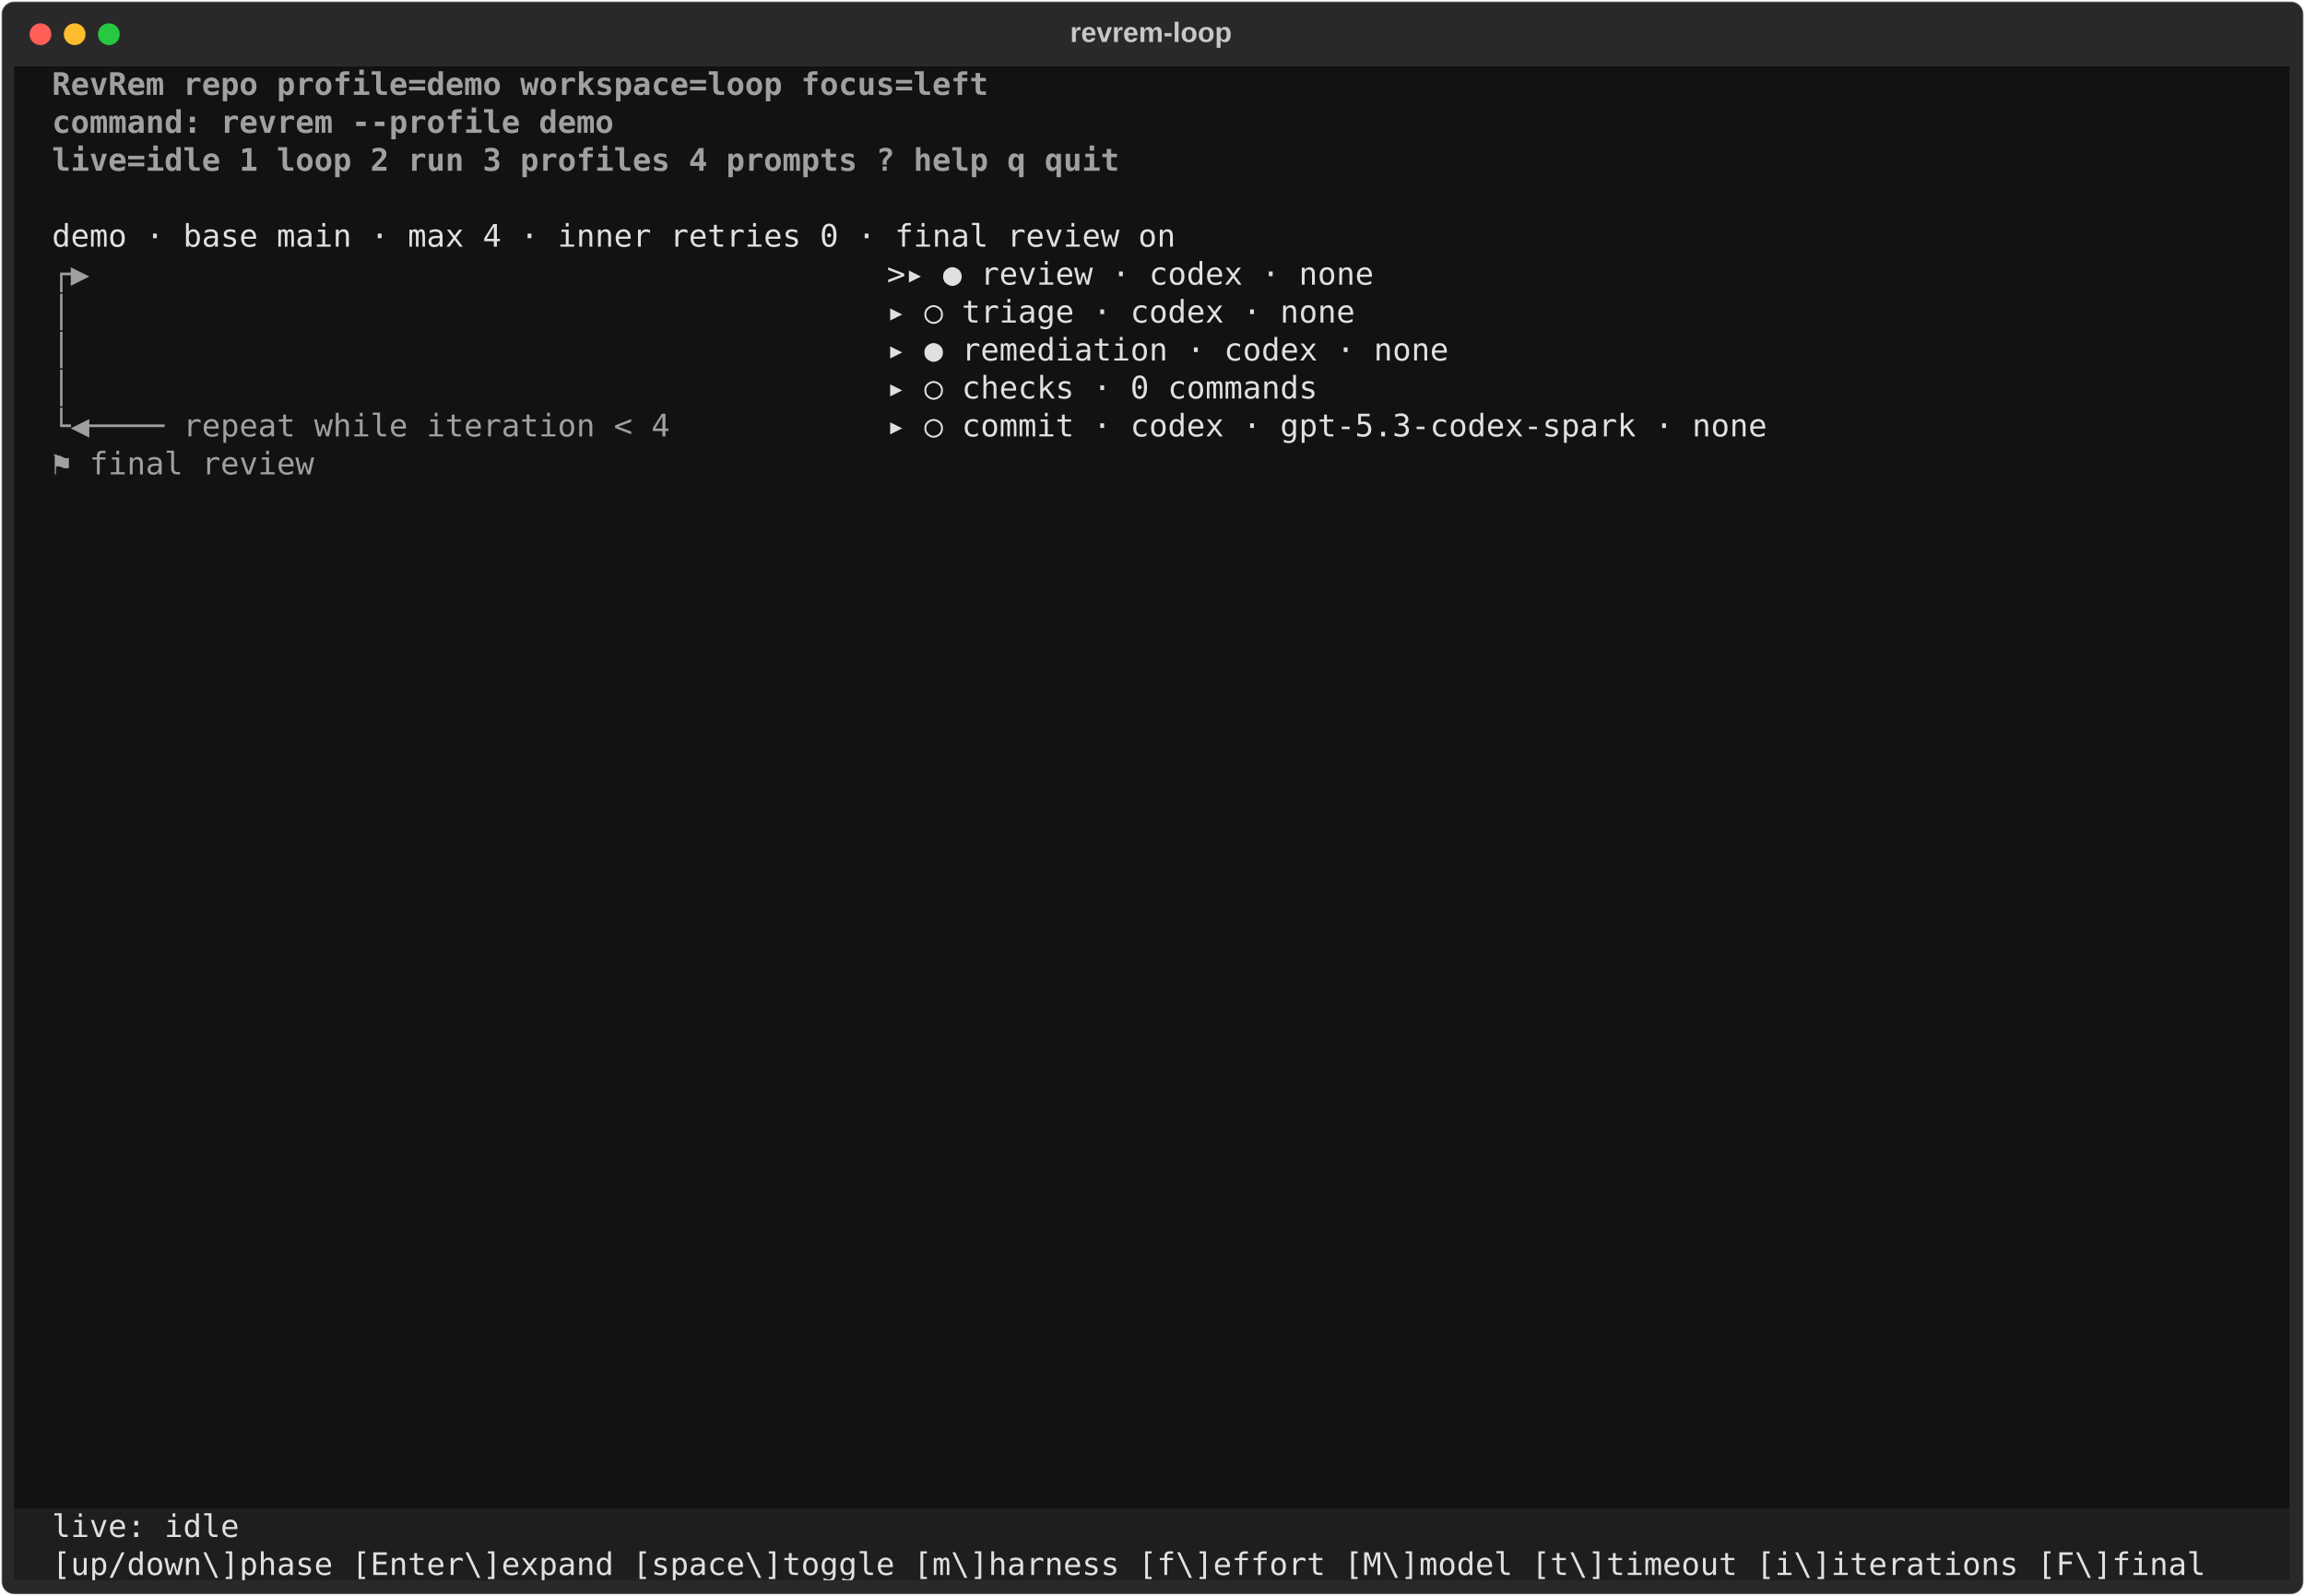
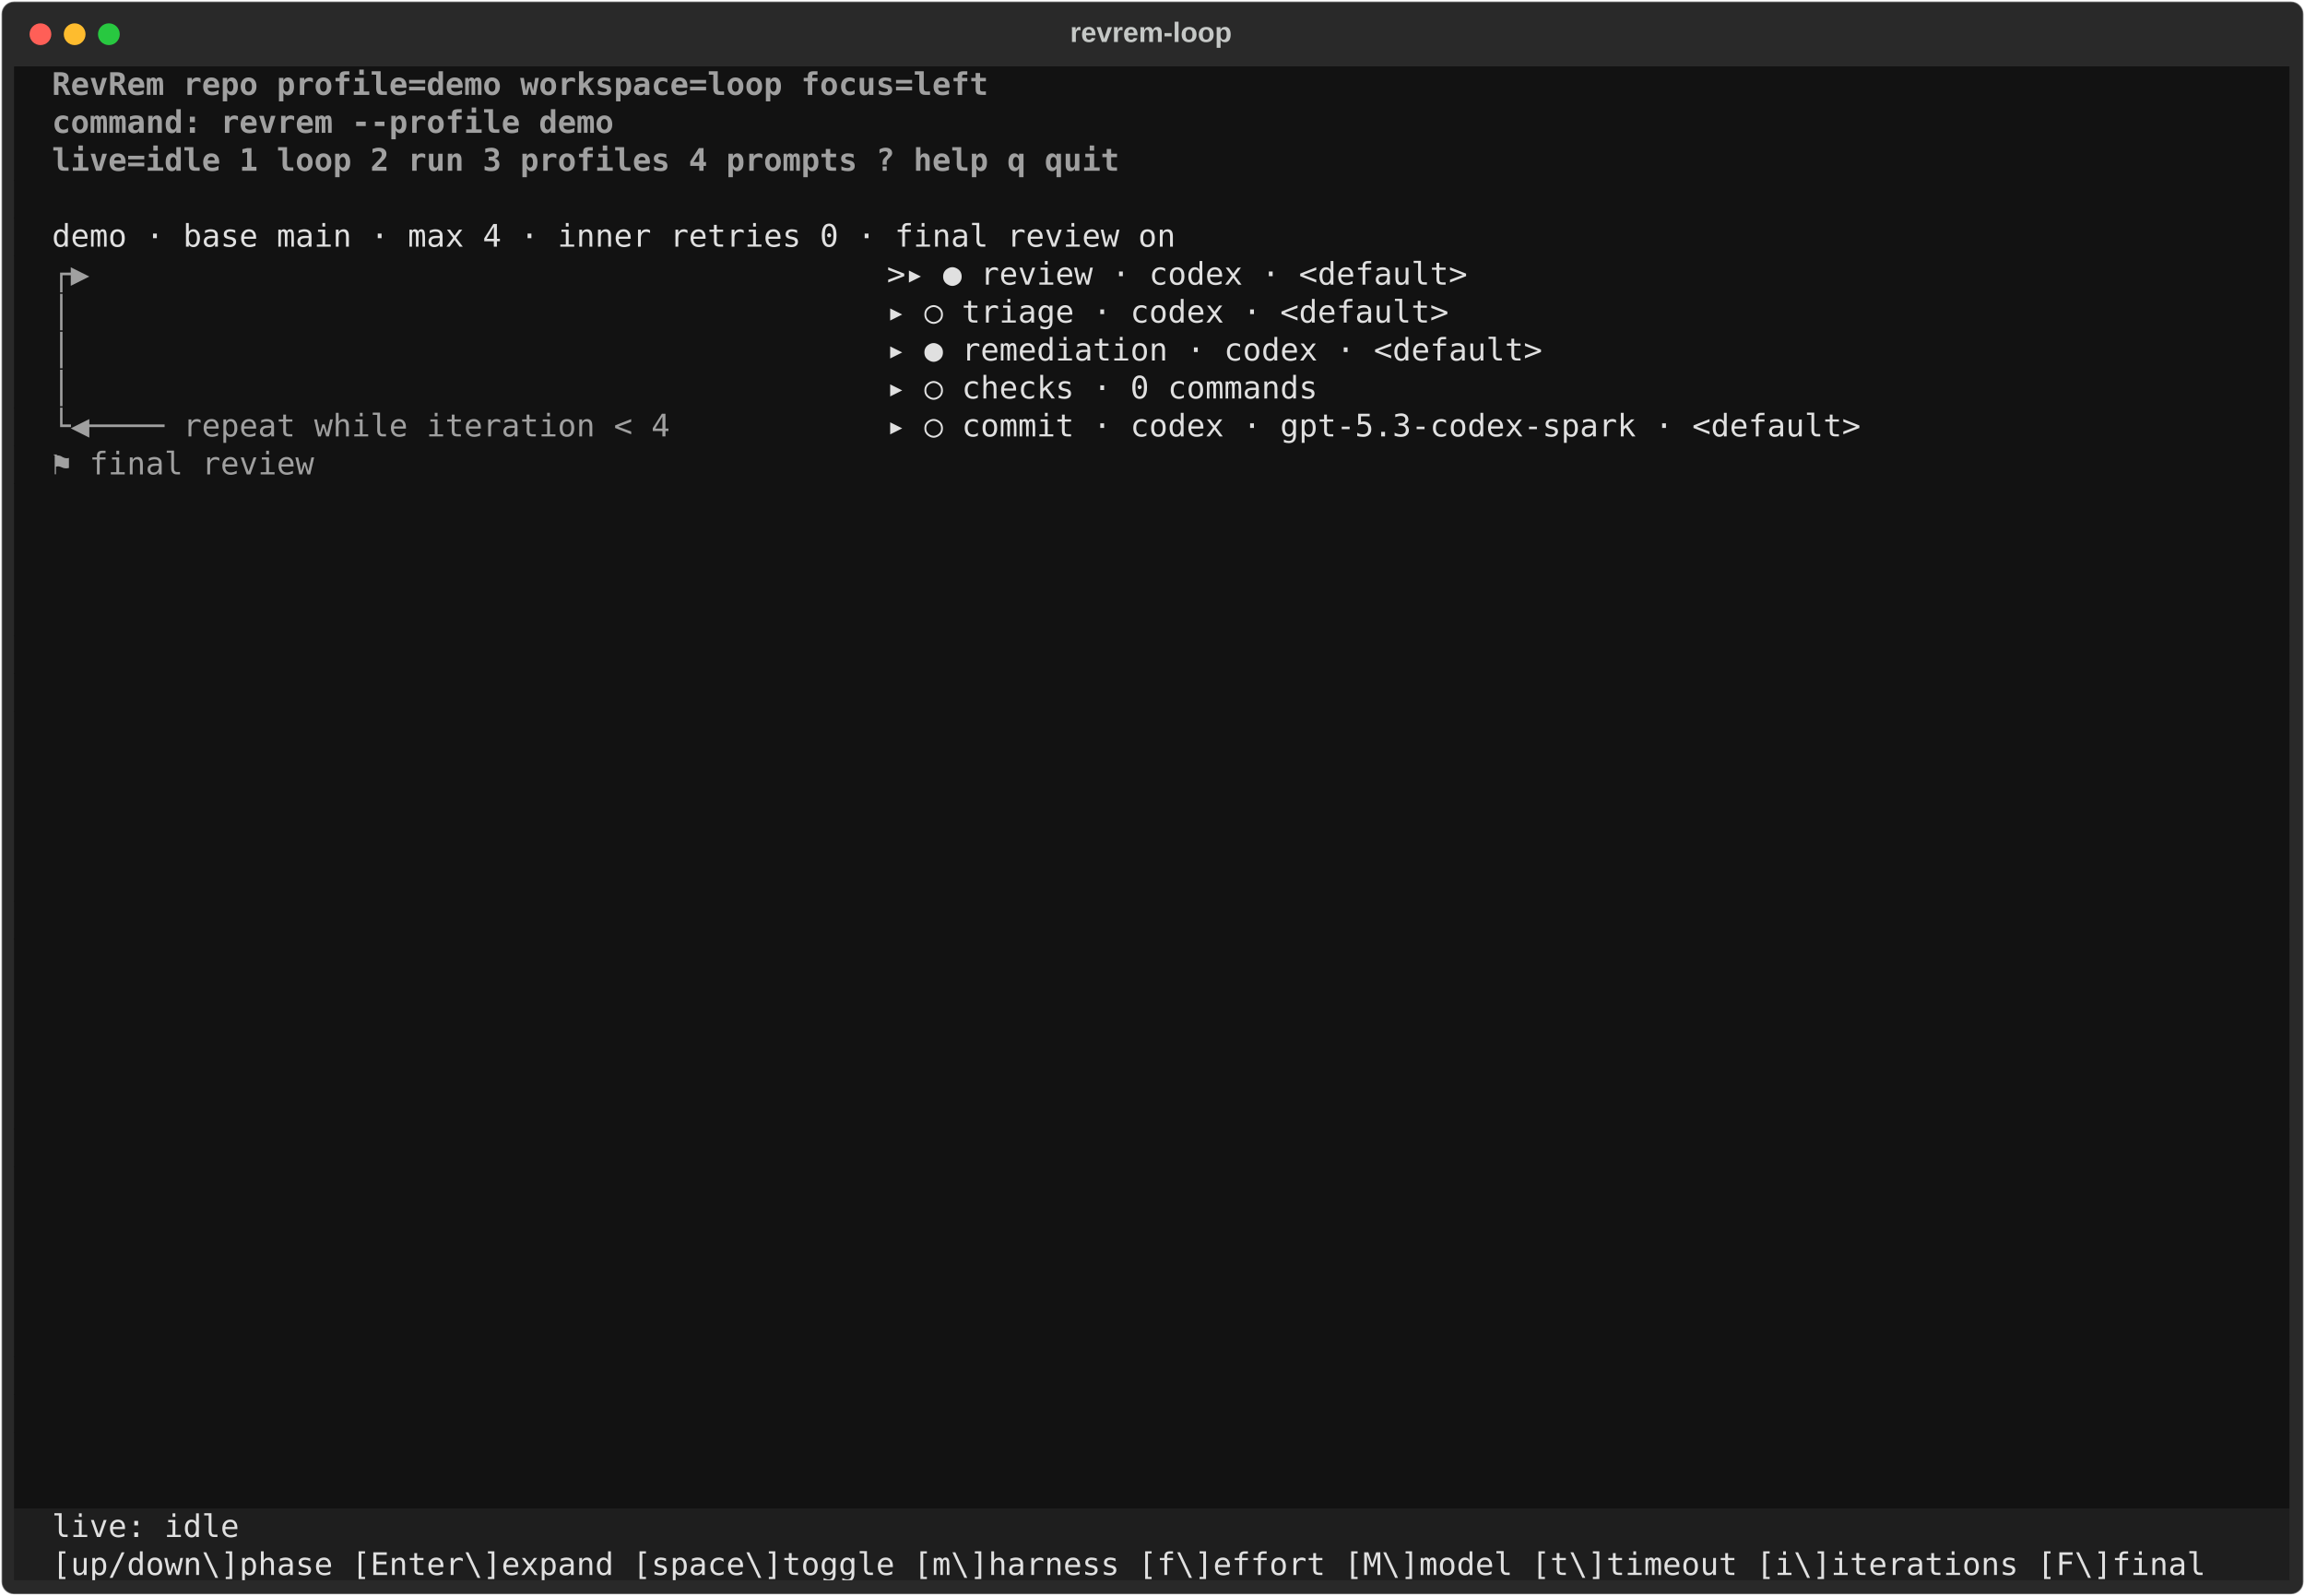
<svg xmlns="http://www.w3.org/2000/svg" class="rich-terminal" viewBox="0 0 1482 1026.0">
  <style>

    @font-face {
        font-family: "Fira Code";
        src: local("FiraCode-Regular"),
                url("https://cdnjs.cloudflare.com/ajax/libs/firacode/6.2.0/woff2/FiraCode-Regular.woff2") format("woff2"),
                url("https://cdnjs.cloudflare.com/ajax/libs/firacode/6.2.0/woff/FiraCode-Regular.woff") format("woff");
        font-style: normal;
        font-weight: 400;
    }
    @font-face {
        font-family: "Fira Code";
        src: local("FiraCode-Bold"),
                url("https://cdnjs.cloudflare.com/ajax/libs/firacode/6.2.0/woff2/FiraCode-Bold.woff2") format("woff2"),
                url("https://cdnjs.cloudflare.com/ajax/libs/firacode/6.2.0/woff/FiraCode-Bold.woff") format("woff");
        font-style: bold;
        font-weight: 700;
    }

    .terminal-ID-matrix {
        font-family: Fira Code, monospace;
        font-size: 20px;
        line-height: 24.4px;
        font-variant-east-asian: full-width;
    }

    .terminal-ID-title {
        font-size: 18px;
        font-weight: bold;
        font-family: arial;
    }

    .terminal-ID-r1 { fill: #c5c8c6 }
.terminal-ID-r2 { fill: #a0a0a0;font-weight: bold }
.terminal-ID-r3 { fill: #e0e0e0 }
.terminal-ID-r4 { fill: #a0a0a0 }
    </style>
  <defs>
    <clipPath id="terminal-ID-clip-terminal">
      <rect x="0" y="0" width="1463.0" height="975.0" />
    </clipPath>
    <clipPath id="terminal-ID-line-0">
      <rect x="0" y="1.5" width="1464" height="24.65" />
    </clipPath>
    <clipPath id="terminal-ID-line-1">
      <rect x="0" y="25.9" width="1464" height="24.65" />
    </clipPath>
    <clipPath id="terminal-ID-line-2">
      <rect x="0" y="50.3" width="1464" height="24.65" />
    </clipPath>
    <clipPath id="terminal-ID-line-3">
      <rect x="0" y="74.7" width="1464" height="24.65" />
    </clipPath>
    <clipPath id="terminal-ID-line-4">
      <rect x="0" y="99.1" width="1464" height="24.65" />
    </clipPath>
    <clipPath id="terminal-ID-line-5">
      <rect x="0" y="123.5" width="1464" height="24.65" />
    </clipPath>
    <clipPath id="terminal-ID-line-6">
      <rect x="0" y="147.9" width="1464" height="24.65" />
    </clipPath>
    <clipPath id="terminal-ID-line-7">
      <rect x="0" y="172.3" width="1464" height="24.65" />
    </clipPath>
    <clipPath id="terminal-ID-line-8">
      <rect x="0" y="196.7" width="1464" height="24.65" />
    </clipPath>
    <clipPath id="terminal-ID-line-9">
      <rect x="0" y="221.1" width="1464" height="24.65" />
    </clipPath>
    <clipPath id="terminal-ID-line-10">
      <rect x="0" y="245.5" width="1464" height="24.65" />
    </clipPath>
    <clipPath id="terminal-ID-line-11">
      <rect x="0" y="269.9" width="1464" height="24.65" />
    </clipPath>
    <clipPath id="terminal-ID-line-12">
      <rect x="0" y="294.3" width="1464" height="24.65" />
    </clipPath>
    <clipPath id="terminal-ID-line-13">
      <rect x="0" y="318.7" width="1464" height="24.65" />
    </clipPath>
    <clipPath id="terminal-ID-line-14">
      <rect x="0" y="343.1" width="1464" height="24.65" />
    </clipPath>
    <clipPath id="terminal-ID-line-15">
      <rect x="0" y="367.5" width="1464" height="24.65" />
    </clipPath>
    <clipPath id="terminal-ID-line-16">
      <rect x="0" y="391.9" width="1464" height="24.65" />
    </clipPath>
    <clipPath id="terminal-ID-line-17">
      <rect x="0" y="416.3" width="1464" height="24.65" />
    </clipPath>
    <clipPath id="terminal-ID-line-18">
      <rect x="0" y="440.7" width="1464" height="24.65" />
    </clipPath>
    <clipPath id="terminal-ID-line-19">
      <rect x="0" y="465.1" width="1464" height="24.65" />
    </clipPath>
    <clipPath id="terminal-ID-line-20">
      <rect x="0" y="489.5" width="1464" height="24.65" />
    </clipPath>
    <clipPath id="terminal-ID-line-21">
      <rect x="0" y="513.9" width="1464" height="24.65" />
    </clipPath>
    <clipPath id="terminal-ID-line-22">
      <rect x="0" y="538.3" width="1464" height="24.65" />
    </clipPath>
    <clipPath id="terminal-ID-line-23">
      <rect x="0" y="562.7" width="1464" height="24.65" />
    </clipPath>
    <clipPath id="terminal-ID-line-24">
      <rect x="0" y="587.1" width="1464" height="24.65" />
    </clipPath>
    <clipPath id="terminal-ID-line-25">
      <rect x="0" y="611.5" width="1464" height="24.65" />
    </clipPath>
    <clipPath id="terminal-ID-line-26">
      <rect x="0" y="635.9" width="1464" height="24.65" />
    </clipPath>
    <clipPath id="terminal-ID-line-27">
      <rect x="0" y="660.3" width="1464" height="24.65" />
    </clipPath>
    <clipPath id="terminal-ID-line-28">
      <rect x="0" y="684.7" width="1464" height="24.65" />
    </clipPath>
    <clipPath id="terminal-ID-line-29">
      <rect x="0" y="709.1" width="1464" height="24.65" />
    </clipPath>
    <clipPath id="terminal-ID-line-30">
      <rect x="0" y="733.5" width="1464" height="24.65" />
    </clipPath>
    <clipPath id="terminal-ID-line-31">
      <rect x="0" y="757.9" width="1464" height="24.65" />
    </clipPath>
    <clipPath id="terminal-ID-line-32">
      <rect x="0" y="782.3" width="1464" height="24.65" />
    </clipPath>
    <clipPath id="terminal-ID-line-33">
      <rect x="0" y="806.7" width="1464" height="24.65" />
    </clipPath>
    <clipPath id="terminal-ID-line-34">
      <rect x="0" y="831.1" width="1464" height="24.65" />
    </clipPath>
    <clipPath id="terminal-ID-line-35">
      <rect x="0" y="855.5" width="1464" height="24.65" />
    </clipPath>
    <clipPath id="terminal-ID-line-36">
      <rect x="0" y="879.9" width="1464" height="24.65" />
    </clipPath>
    <clipPath id="terminal-ID-line-37">
      <rect x="0" y="904.3" width="1464" height="24.65" />
    </clipPath>
    <clipPath id="terminal-ID-line-38">
      <rect x="0" y="928.7" width="1464" height="24.65" />
    </clipPath>
  </defs>
  <rect fill="#292929" stroke="rgba(255,255,255,0.35)" stroke-width="1" x="1" y="1" width="1480" height="1024" rx="8" />
  <text class="terminal-ID-title" fill="#c5c8c6" text-anchor="middle" x="740" y="27">revrem-loop</text>
  <g transform="translate(26,22)">
    <circle cx="0" cy="0" r="7" fill="#ff5f57" />
    <circle cx="22" cy="0" r="7" fill="#febc2e" />
    <circle cx="44" cy="0" r="7" fill="#28c840" />
  </g>
  <g transform="translate(9, 41)" clip-path="url(#terminal-ID-clip-terminal)">
    <rect fill="#121212" x="0" y="1.5" width="24.4" height="24.65" shape-rendering="crispEdges" />
    <rect fill="#121212" x="24.4" y="1.5" width="658.8" height="24.65" shape-rendering="crispEdges" />
    <rect fill="#121212" x="683.2" y="1.5" width="780.8" height="24.65" shape-rendering="crispEdges" />
    <rect fill="#121212" x="0" y="25.9" width="24.4" height="24.65" shape-rendering="crispEdges" />
    <rect fill="#121212" x="24.4" y="25.9" width="366" height="24.65" shape-rendering="crispEdges" />
    <rect fill="#121212" x="390.4" y="25.9" width="1073.6" height="24.65" shape-rendering="crispEdges" />
    <rect fill="#121212" x="0" y="50.3" width="24.4" height="24.65" shape-rendering="crispEdges" />
    <rect fill="#121212" x="24.4" y="50.3" width="732" height="24.65" shape-rendering="crispEdges" />
    <rect fill="#121212" x="756.4" y="50.3" width="707.6" height="24.65" shape-rendering="crispEdges" />
    <rect fill="#121212" x="0" y="74.7" width="24.4" height="24.65" shape-rendering="crispEdges" />
    <rect fill="#121212" x="24.4" y="74.7" width="1415.2" height="24.65" shape-rendering="crispEdges" />
    <rect fill="#121212" x="1439.6" y="74.7" width="24.4" height="24.65" shape-rendering="crispEdges" />
    <rect fill="#121212" x="0" y="99.1" width="24.4" height="24.65" shape-rendering="crispEdges" />
    <rect fill="#121212" x="24.4" y="99.1" width="732" height="24.65" shape-rendering="crispEdges" />
    <rect fill="#121212" x="756.4" y="99.1" width="707.6" height="24.65" shape-rendering="crispEdges" />
    <rect fill="#121212" x="0" y="123.5" width="24.4" height="24.65" shape-rendering="crispEdges" />
    <rect fill="#121212" x="24.4" y="123.5" width="24.4" height="24.65" shape-rendering="crispEdges" />
    <rect fill="#121212" x="48.8" y="123.5" width="512.4" height="24.65" shape-rendering="crispEdges" />
-     <rect fill="#121212" x="561.2" y="123.5" width="317.2" height="24.65" shape-rendering="crispEdges" />
-     <rect fill="#121212" x="878.4" y="123.5" width="585.6" height="24.65" shape-rendering="crispEdges" />
+     <rect fill="#121212" x="561.2" y="123.5" width="378.2" height="24.65" shape-rendering="crispEdges" />
+     <rect fill="#121212" x="939.4" y="123.5" width="524.6" height="24.65" shape-rendering="crispEdges" />
    <rect fill="#121212" x="0" y="147.9" width="24.4" height="24.65" shape-rendering="crispEdges" />
    <rect fill="#121212" x="24.4" y="147.9" width="12.2" height="24.65" shape-rendering="crispEdges" />
    <rect fill="#121212" x="36.6" y="147.9" width="524.6" height="24.65" shape-rendering="crispEdges" />
-     <rect fill="#121212" x="561.2" y="147.9" width="317.2" height="24.65" shape-rendering="crispEdges" />
-     <rect fill="#121212" x="878.4" y="147.9" width="585.6" height="24.65" shape-rendering="crispEdges" />
+     <rect fill="#121212" x="561.2" y="147.9" width="378.2" height="24.65" shape-rendering="crispEdges" />
+     <rect fill="#121212" x="939.4" y="147.9" width="524.6" height="24.65" shape-rendering="crispEdges" />
    <rect fill="#121212" x="0" y="172.3" width="24.4" height="24.65" shape-rendering="crispEdges" />
    <rect fill="#121212" x="24.4" y="172.3" width="12.2" height="24.65" shape-rendering="crispEdges" />
    <rect fill="#121212" x="36.6" y="172.3" width="524.6" height="24.65" shape-rendering="crispEdges" />
-     <rect fill="#121212" x="561.2" y="172.3" width="378.2" height="24.65" shape-rendering="crispEdges" />
-     <rect fill="#121212" x="939.4" y="172.3" width="524.6" height="24.65" shape-rendering="crispEdges" />
+     <rect fill="#121212" x="561.2" y="172.3" width="439.2" height="24.65" shape-rendering="crispEdges" />
+     <rect fill="#121212" x="1000.4" y="172.3" width="463.6" height="24.65" shape-rendering="crispEdges" />
    <rect fill="#121212" x="0" y="196.7" width="24.4" height="24.65" shape-rendering="crispEdges" />
    <rect fill="#121212" x="24.4" y="196.7" width="12.2" height="24.65" shape-rendering="crispEdges" />
    <rect fill="#121212" x="36.6" y="196.7" width="524.6" height="24.65" shape-rendering="crispEdges" />
    <rect fill="#121212" x="561.2" y="196.7" width="292.8" height="24.65" shape-rendering="crispEdges" />
    <rect fill="#121212" x="854" y="196.7" width="610" height="24.65" shape-rendering="crispEdges" />
    <rect fill="#121212" x="0" y="221.1" width="24.4" height="24.65" shape-rendering="crispEdges" />
    <rect fill="#121212" x="24.4" y="221.1" width="402.6" height="24.65" shape-rendering="crispEdges" />
    <rect fill="#121212" x="427" y="221.1" width="134.2" height="24.65" shape-rendering="crispEdges" />
-     <rect fill="#121212" x="561.2" y="221.1" width="585.6" height="24.65" shape-rendering="crispEdges" />
-     <rect fill="#121212" x="1146.8" y="221.1" width="317.2" height="24.65" shape-rendering="crispEdges" />
+     <rect fill="#121212" x="561.2" y="221.1" width="646.6" height="24.65" shape-rendering="crispEdges" />
+     <rect fill="#121212" x="1207.8" y="221.1" width="256.2" height="24.65" shape-rendering="crispEdges" />
    <rect fill="#121212" x="0" y="245.5" width="24.4" height="24.65" shape-rendering="crispEdges" />
    <rect fill="#121212" x="24.4" y="245.5" width="170.8" height="24.65" shape-rendering="crispEdges" />
    <rect fill="#121212" x="195.2" y="245.5" width="1268.8" height="24.65" shape-rendering="crispEdges" />
    <rect fill="#121212" x="0" y="269.9" width="1464" height="24.65" shape-rendering="crispEdges" />
    <rect fill="#121212" x="0" y="294.3" width="1464" height="24.65" shape-rendering="crispEdges" />
    <rect fill="#121212" x="0" y="318.7" width="1464" height="24.65" shape-rendering="crispEdges" />
    <rect fill="#121212" x="0" y="343.1" width="1464" height="24.65" shape-rendering="crispEdges" />
    <rect fill="#121212" x="0" y="367.5" width="1464" height="24.65" shape-rendering="crispEdges" />
    <rect fill="#121212" x="0" y="391.9" width="1464" height="24.65" shape-rendering="crispEdges" />
    <rect fill="#121212" x="0" y="416.3" width="1464" height="24.65" shape-rendering="crispEdges" />
    <rect fill="#121212" x="0" y="440.7" width="1464" height="24.65" shape-rendering="crispEdges" />
    <rect fill="#121212" x="0" y="465.1" width="1464" height="24.65" shape-rendering="crispEdges" />
    <rect fill="#121212" x="0" y="489.5" width="1464" height="24.65" shape-rendering="crispEdges" />
    <rect fill="#121212" x="0" y="513.9" width="1464" height="24.65" shape-rendering="crispEdges" />
    <rect fill="#121212" x="0" y="538.3" width="1464" height="24.65" shape-rendering="crispEdges" />
    <rect fill="#121212" x="0" y="562.7" width="1464" height="24.65" shape-rendering="crispEdges" />
    <rect fill="#121212" x="0" y="587.1" width="1464" height="24.65" shape-rendering="crispEdges" />
    <rect fill="#121212" x="0" y="611.5" width="1464" height="24.65" shape-rendering="crispEdges" />
    <rect fill="#121212" x="0" y="635.9" width="1464" height="24.65" shape-rendering="crispEdges" />
    <rect fill="#121212" x="0" y="660.3" width="1464" height="24.65" shape-rendering="crispEdges" />
    <rect fill="#121212" x="0" y="684.7" width="1464" height="24.65" shape-rendering="crispEdges" />
    <rect fill="#121212" x="0" y="709.1" width="1464" height="24.65" shape-rendering="crispEdges" />
    <rect fill="#121212" x="0" y="733.5" width="1464" height="24.65" shape-rendering="crispEdges" />
    <rect fill="#121212" x="0" y="757.9" width="1464" height="24.65" shape-rendering="crispEdges" />
    <rect fill="#121212" x="0" y="782.3" width="1464" height="24.65" shape-rendering="crispEdges" />
    <rect fill="#121212" x="0" y="806.7" width="1464" height="24.65" shape-rendering="crispEdges" />
    <rect fill="#121212" x="0" y="831.1" width="1464" height="24.65" shape-rendering="crispEdges" />
    <rect fill="#121212" x="0" y="855.5" width="1464" height="24.65" shape-rendering="crispEdges" />
    <rect fill="#121212" x="0" y="879.9" width="1464" height="24.65" shape-rendering="crispEdges" />
    <rect fill="#121212" x="0" y="904.3" width="1464" height="24.65" shape-rendering="crispEdges" />
    <rect fill="#1e1e1e" x="0" y="928.7" width="24.4" height="24.65" shape-rendering="crispEdges" />
    <rect fill="#1e1e1e" x="24.4" y="928.7" width="122" height="24.65" shape-rendering="crispEdges" />
    <rect fill="#1e1e1e" x="146.4" y="928.7" width="1317.6" height="24.65" shape-rendering="crispEdges" />
    <rect fill="#1e1e1e" x="0" y="953.1" width="24.4" height="24.65" shape-rendering="crispEdges" />
    <rect fill="#1e1e1e" x="24.4" y="953.1" width="1403" height="24.65" shape-rendering="crispEdges" />
    <rect fill="#1e1e1e" x="1427.4" y="953.1" width="36.6" height="24.65" shape-rendering="crispEdges" />
    <g class="terminal-ID-matrix">
      <text class="terminal-ID-r2" x="24.4" y="20" textLength="658.8" clip-path="url(#terminal-ID-line-0)">RevRem  repo  profile=demo  workspace=loop  focus=left</text>
      <text class="terminal-ID-r1" x="1464" y="20" textLength="12.2" clip-path="url(#terminal-ID-line-0)">
</text>
      <text class="terminal-ID-r2" x="24.4" y="44.4" textLength="366" clip-path="url(#terminal-ID-line-1)">command: revrem --profile demo</text>
      <text class="terminal-ID-r1" x="1464" y="44.4" textLength="12.2" clip-path="url(#terminal-ID-line-1)">
</text>
      <text class="terminal-ID-r2" x="24.4" y="68.8" textLength="732" clip-path="url(#terminal-ID-line-2)">live=idle  1 loop 2 run 3 profiles 4 prompts  ? help  q quit</text>
      <text class="terminal-ID-r1" x="1464" y="68.8" textLength="12.2" clip-path="url(#terminal-ID-line-2)">
</text>
      <text class="terminal-ID-r1" x="1464" y="93.2" textLength="12.2" clip-path="url(#terminal-ID-line-3)">
</text>
      <text class="terminal-ID-r3" x="24.4" y="117.6" textLength="732" clip-path="url(#terminal-ID-line-4)">demo · base main · max 4 · inner retries 0 · final review on</text>
      <text class="terminal-ID-r1" x="1464" y="117.6" textLength="12.2" clip-path="url(#terminal-ID-line-4)">
</text>
      <text class="terminal-ID-r4" x="24.4" y="142" textLength="24.4" clip-path="url(#terminal-ID-line-5)">┌▶</text>
-       <text class="terminal-ID-r3" x="561.2" y="142" textLength="317.2" clip-path="url(#terminal-ID-line-5)">&gt;▸ ● review · codex · none</text>
+       <text class="terminal-ID-r3" x="561.2" y="142" textLength="378.2" clip-path="url(#terminal-ID-line-5)">&gt;▸ ● review · codex · &lt;default&gt;</text>
      <text class="terminal-ID-r1" x="1464" y="142" textLength="12.2" clip-path="url(#terminal-ID-line-5)">
</text>
      <text class="terminal-ID-r4" x="24.4" y="166.4" textLength="12.2" clip-path="url(#terminal-ID-line-6)">│</text>
-       <text class="terminal-ID-r3" x="561.2" y="166.4" textLength="317.2" clip-path="url(#terminal-ID-line-6)"> ▸ ○ triage · codex · none</text>
+       <text class="terminal-ID-r3" x="561.2" y="166.4" textLength="378.2" clip-path="url(#terminal-ID-line-6)"> ▸ ○ triage · codex · &lt;default&gt;</text>
      <text class="terminal-ID-r1" x="1464" y="166.4" textLength="12.2" clip-path="url(#terminal-ID-line-6)">
</text>
      <text class="terminal-ID-r4" x="24.4" y="190.8" textLength="12.2" clip-path="url(#terminal-ID-line-7)">│</text>
-       <text class="terminal-ID-r3" x="561.2" y="190.8" textLength="378.2" clip-path="url(#terminal-ID-line-7)"> ▸ ● remediation · codex · none</text>
+       <text class="terminal-ID-r3" x="561.2" y="190.8" textLength="439.2" clip-path="url(#terminal-ID-line-7)"> ▸ ● remediation · codex · &lt;default&gt;</text>
      <text class="terminal-ID-r1" x="1464" y="190.8" textLength="12.2" clip-path="url(#terminal-ID-line-7)">
</text>
      <text class="terminal-ID-r4" x="24.4" y="215.2" textLength="12.2" clip-path="url(#terminal-ID-line-8)">│</text>
      <text class="terminal-ID-r3" x="561.2" y="215.2" textLength="292.8" clip-path="url(#terminal-ID-line-8)"> ▸ ○ checks · 0 commands</text>
      <text class="terminal-ID-r1" x="1464" y="215.2" textLength="12.2" clip-path="url(#terminal-ID-line-8)">
</text>
      <text class="terminal-ID-r4" x="24.4" y="239.6" textLength="402.6" clip-path="url(#terminal-ID-line-9)">└◀──── repeat while iteration &lt; 4</text>
-       <text class="terminal-ID-r3" x="561.2" y="239.6" textLength="585.6" clip-path="url(#terminal-ID-line-9)"> ▸ ○ commit · codex · gpt-5.3-codex-spark · none</text>
+       <text class="terminal-ID-r3" x="561.2" y="239.6" textLength="646.6" clip-path="url(#terminal-ID-line-9)"> ▸ ○ commit · codex · gpt-5.3-codex-spark · &lt;default&gt;</text>
      <text class="terminal-ID-r1" x="1464" y="239.6" textLength="12.2" clip-path="url(#terminal-ID-line-9)">
</text>
      <text class="terminal-ID-r4" x="24.4" y="264" textLength="170.8" clip-path="url(#terminal-ID-line-10)">⚑ final review</text>
      <text class="terminal-ID-r1" x="1464" y="264" textLength="12.2" clip-path="url(#terminal-ID-line-10)">
</text>
      <text class="terminal-ID-r1" x="1464" y="288.4" textLength="12.2" clip-path="url(#terminal-ID-line-11)">
</text>
      <text class="terminal-ID-r1" x="1464" y="312.8" textLength="12.2" clip-path="url(#terminal-ID-line-12)">
</text>
      <text class="terminal-ID-r1" x="1464" y="337.2" textLength="12.2" clip-path="url(#terminal-ID-line-13)">
</text>
      <text class="terminal-ID-r1" x="1464" y="361.6" textLength="12.2" clip-path="url(#terminal-ID-line-14)">
</text>
      <text class="terminal-ID-r1" x="1464" y="386" textLength="12.2" clip-path="url(#terminal-ID-line-15)">
</text>
      <text class="terminal-ID-r1" x="1464" y="410.4" textLength="12.2" clip-path="url(#terminal-ID-line-16)">
</text>
      <text class="terminal-ID-r1" x="1464" y="434.8" textLength="12.2" clip-path="url(#terminal-ID-line-17)">
</text>
      <text class="terminal-ID-r1" x="1464" y="459.2" textLength="12.2" clip-path="url(#terminal-ID-line-18)">
</text>
      <text class="terminal-ID-r1" x="1464" y="483.6" textLength="12.2" clip-path="url(#terminal-ID-line-19)">
</text>
      <text class="terminal-ID-r1" x="1464" y="508" textLength="12.2" clip-path="url(#terminal-ID-line-20)">
</text>
      <text class="terminal-ID-r1" x="1464" y="532.4" textLength="12.2" clip-path="url(#terminal-ID-line-21)">
</text>
      <text class="terminal-ID-r1" x="1464" y="556.8" textLength="12.2" clip-path="url(#terminal-ID-line-22)">
</text>
      <text class="terminal-ID-r1" x="1464" y="581.2" textLength="12.2" clip-path="url(#terminal-ID-line-23)">
</text>
      <text class="terminal-ID-r1" x="1464" y="605.6" textLength="12.2" clip-path="url(#terminal-ID-line-24)">
</text>
      <text class="terminal-ID-r1" x="1464" y="630" textLength="12.2" clip-path="url(#terminal-ID-line-25)">
</text>
      <text class="terminal-ID-r1" x="1464" y="654.4" textLength="12.2" clip-path="url(#terminal-ID-line-26)">
</text>
      <text class="terminal-ID-r1" x="1464" y="678.8" textLength="12.2" clip-path="url(#terminal-ID-line-27)">
</text>
      <text class="terminal-ID-r1" x="1464" y="703.2" textLength="12.2" clip-path="url(#terminal-ID-line-28)">
</text>
      <text class="terminal-ID-r1" x="1464" y="727.6" textLength="12.2" clip-path="url(#terminal-ID-line-29)">
</text>
      <text class="terminal-ID-r1" x="1464" y="752" textLength="12.2" clip-path="url(#terminal-ID-line-30)">
</text>
      <text class="terminal-ID-r1" x="1464" y="776.4" textLength="12.2" clip-path="url(#terminal-ID-line-31)">
</text>
      <text class="terminal-ID-r1" x="1464" y="800.8" textLength="12.2" clip-path="url(#terminal-ID-line-32)">
</text>
      <text class="terminal-ID-r1" x="1464" y="825.2" textLength="12.2" clip-path="url(#terminal-ID-line-33)">
</text>
      <text class="terminal-ID-r1" x="1464" y="849.6" textLength="12.2" clip-path="url(#terminal-ID-line-34)">
</text>
      <text class="terminal-ID-r1" x="1464" y="874" textLength="12.2" clip-path="url(#terminal-ID-line-35)">
</text>
      <text class="terminal-ID-r1" x="1464" y="898.4" textLength="12.2" clip-path="url(#terminal-ID-line-36)">
</text>
      <text class="terminal-ID-r1" x="1464" y="922.8" textLength="12.2" clip-path="url(#terminal-ID-line-37)">
</text>
      <text class="terminal-ID-r3" x="24.4" y="947.2" textLength="122" clip-path="url(#terminal-ID-line-38)">live: idle</text>
      <text class="terminal-ID-r1" x="1464" y="947.2" textLength="12.2" clip-path="url(#terminal-ID-line-38)">
</text>
      <text class="terminal-ID-r3" x="24.4" y="971.6" textLength="1403" clip-path="url(#terminal-ID-line-39)">[up/down\]phase [Enter\]expand [space\]toggle [m\]harness [f\]effort [M\]model [t\]timeout [i\]iterations [F\]final</text>
    </g>
  </g>
</svg>
